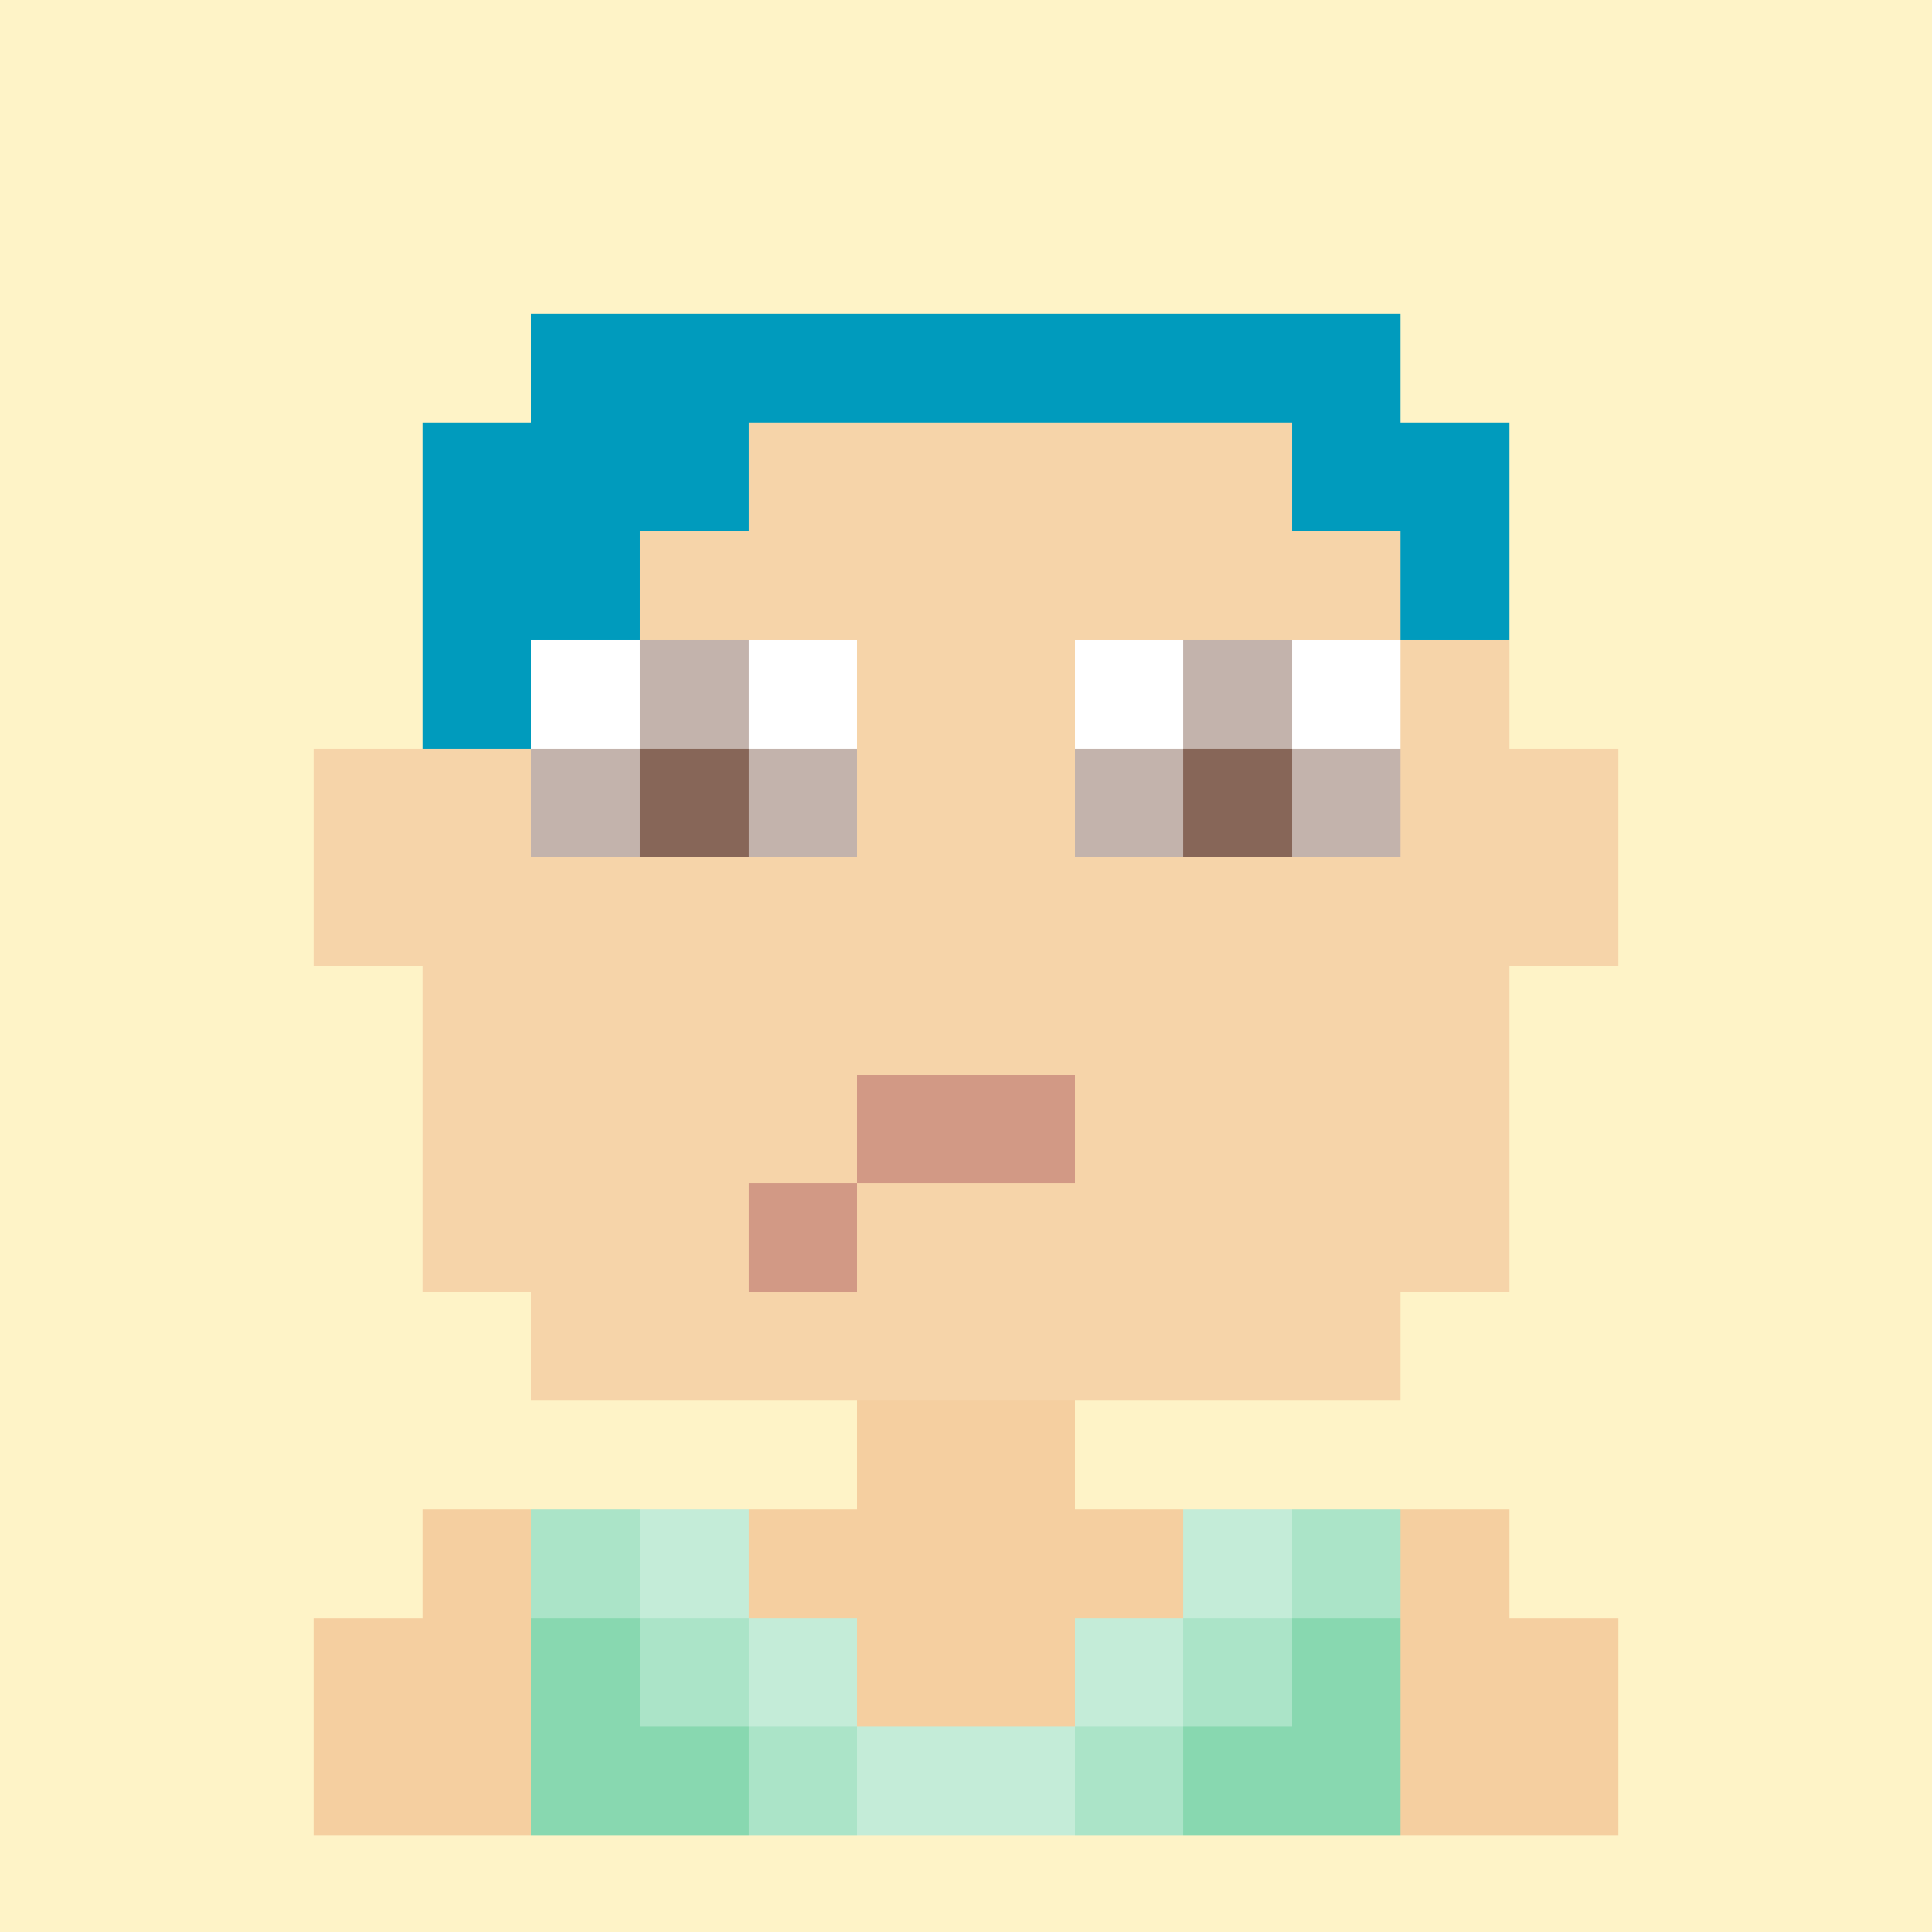
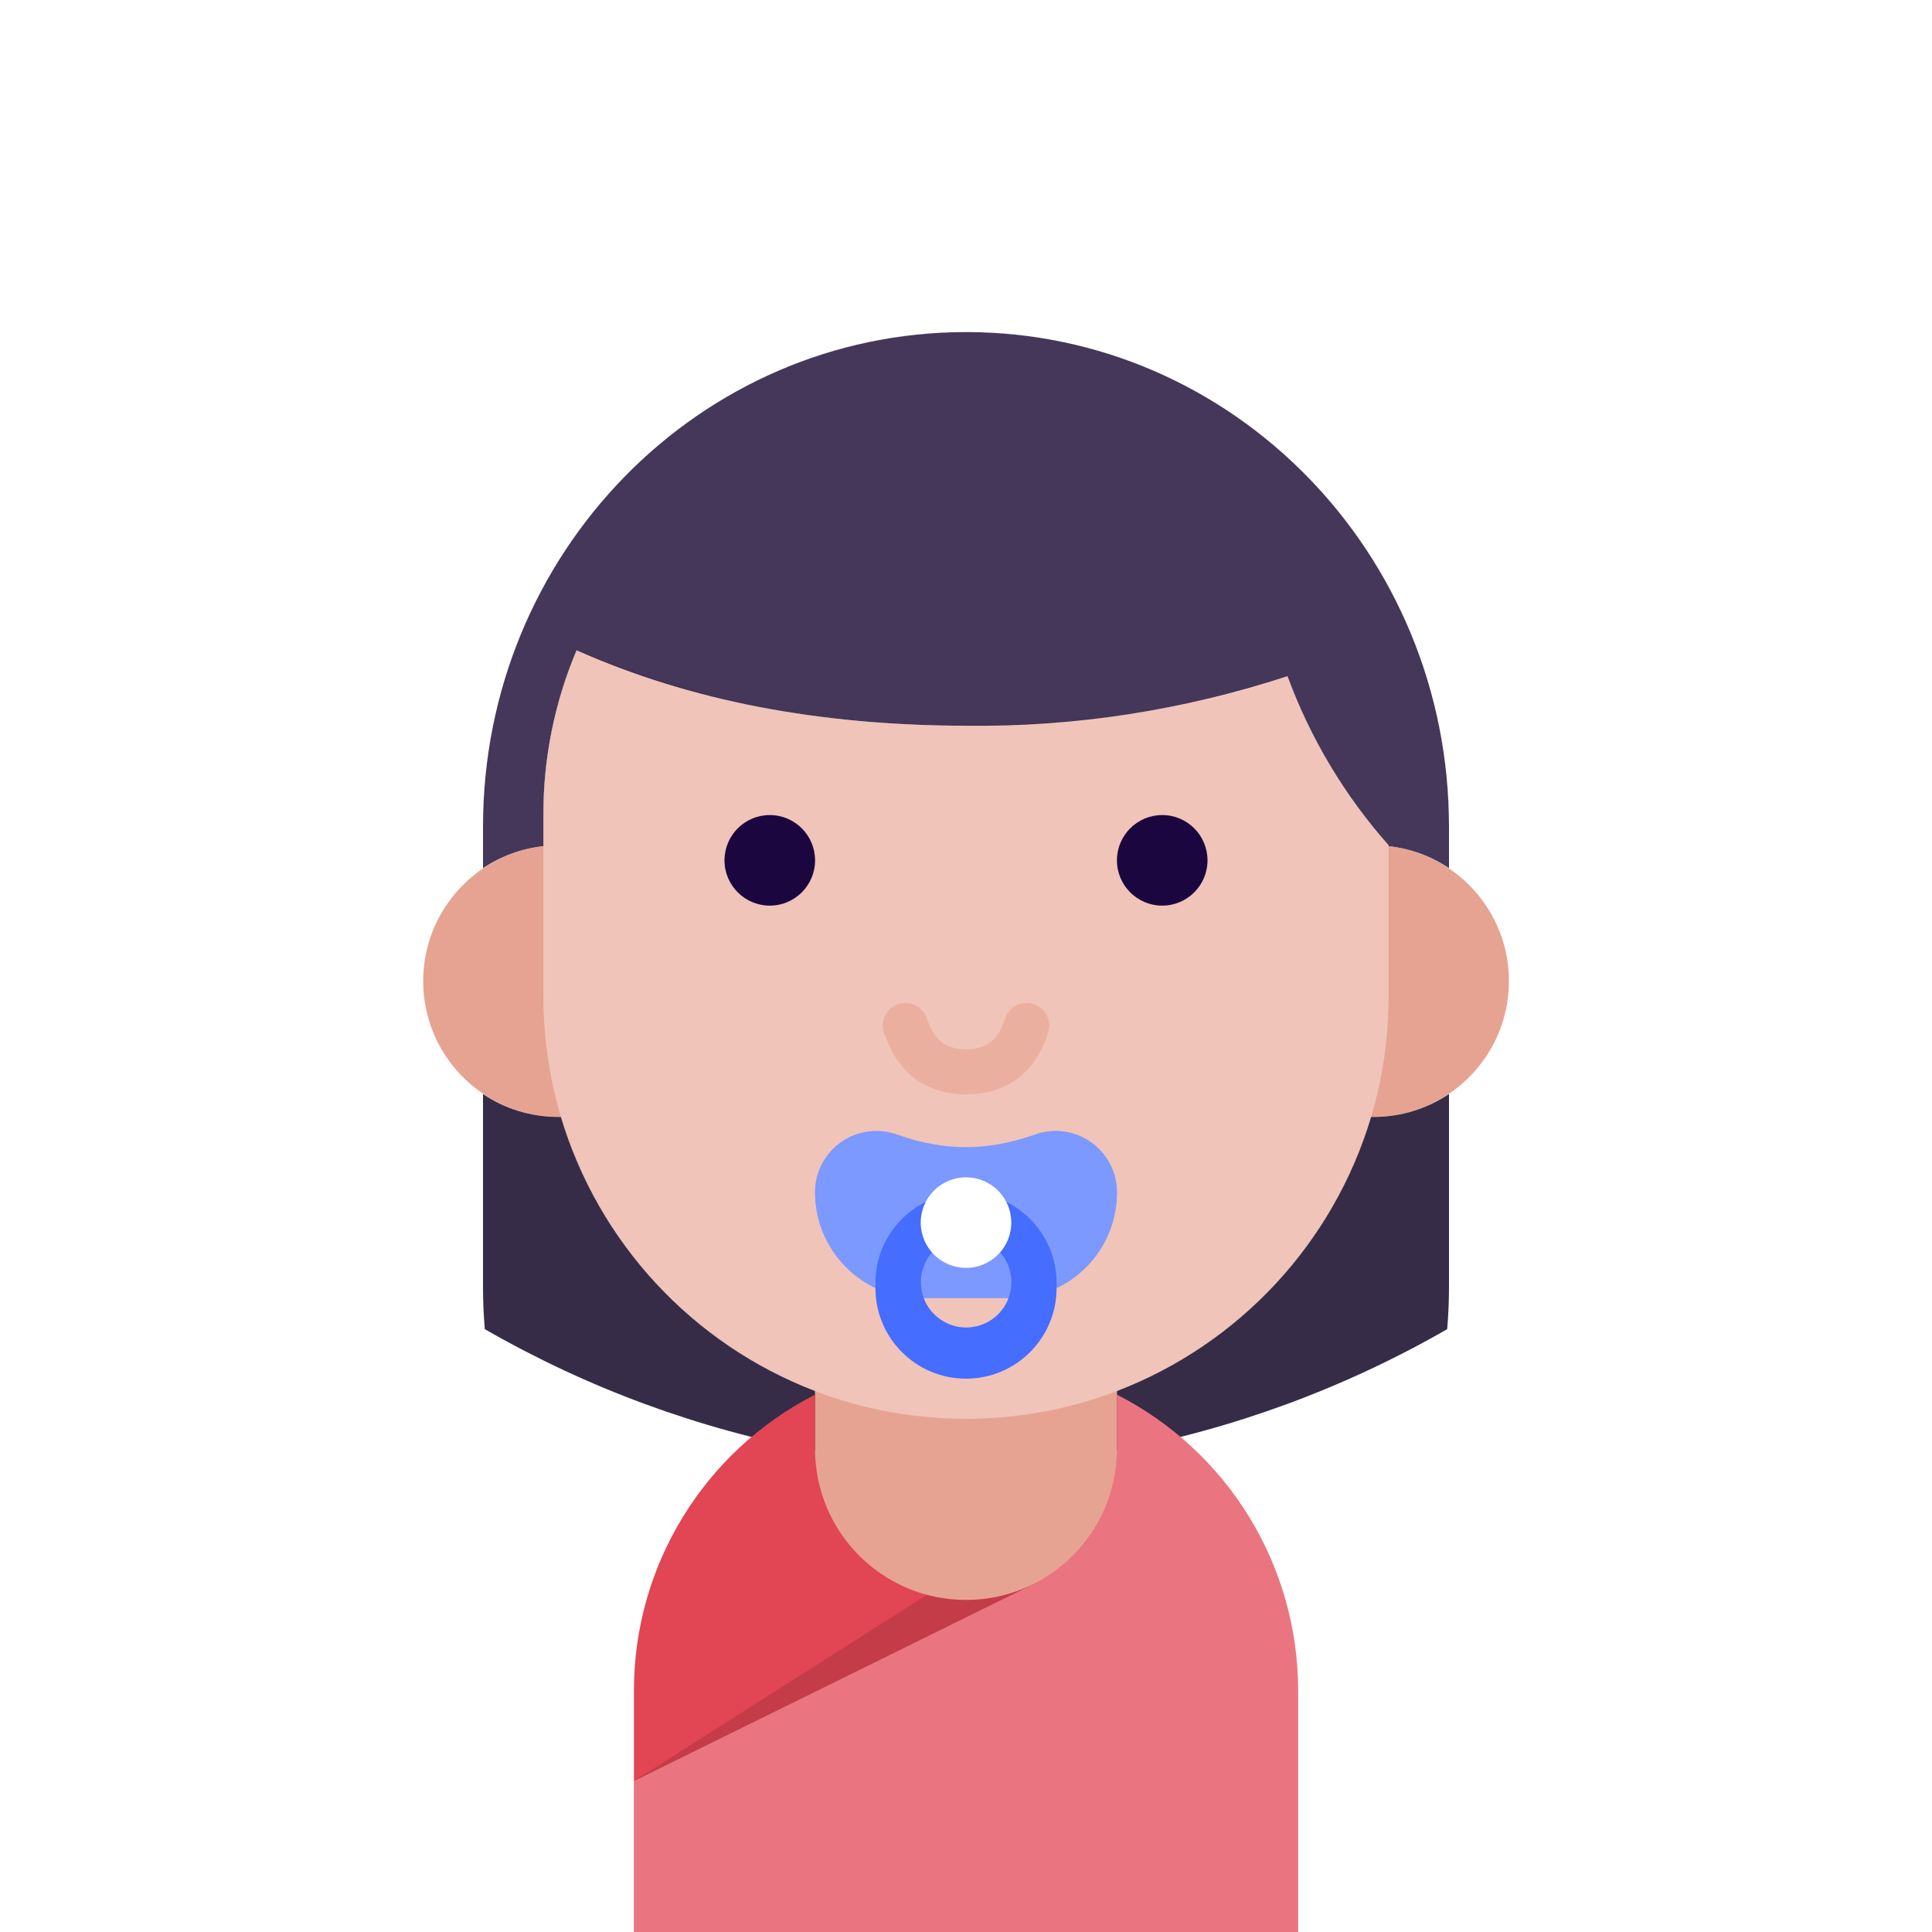
- <svg xmlns="http://www.w3.org/2000/svg" viewBox="0 0 16 16" fill="none" shape-rendering="crispEdges" width="128" height="128">
+ <svg xmlns="http://www.w3.org/2000/svg" viewBox="0 0 64 64" fill="none" shape-rendering="auto">
  <mask id="viewboxMask">
-     <rect width="16" height="16" rx="0" ry="0" x="0" y="0" fill="#fff" />
+     <rect width="64" height="64" rx="0" ry="0" x="0" y="0" fill="#fff" />
  </mask>
  <g mask="url(#viewboxMask)">
-     <rect fill="#fef3c7" width="16" height="16" x="0" y="0" />
-     <g transform="translate(0.8 0.8) scale(0.9)">
-       <path d="M4 2h8v1h1v3h1v2h-1v3h-1v1H9v1h4v1h1v2H2v-2h1v-1h4v-1H4v-1H3V8H2V6h1V3h1V2Z" fill="#f5cfa0" />
-       <path d="M4 2h8v1h1v3h1v2h-1v3h-1v1H4v-1H3V8H2V6h1V3h1V2Z" fill="#fff" fill-opacity=".1" />
-       <path d="M4 13h2v1h1v1h2v-1h1v-1h2v3H4v-3Z" fill="#88d8b0" />
-       <path fill="#fff" fill-opacity=".3" d="M10 14h1v1h-1zM11 13h1v1h-1zM9 15h1v1H9z" />
-       <path fill="#fff" fill-opacity=".5" d="M9 14h1v1H9zM10 13h1v1h-1zM8 15h1v1H8z" />
-       <path fill="#fff" fill-opacity=".3" d="M6 14H5v1h1zM5 13H4v1h1zM7 15H6v1h1z" />
-       <path fill="#fff" fill-opacity=".5" d="M7 14H6v1h1zM6 13H5v1h1zM8 15H7v1h1z" />
-       <path fill="#fff" d="M4 5h3v2H4zM9 5h3v2H9z" />
-       <path d="M11 5h-1v1H9v1h3V6h-1V5Z" fill="#876658" />
-       <path fill="#fff" fill-opacity=".5" d="M9 6h1v1H9zM10 5h1v1h-1zM11 6h1v1h-1z" />
-       <path d="M6 5H5v1H4v1h3V6H6V5Z" fill="#876658" />
-       <path fill="#fff" fill-opacity=".5" d="M4 6h1v1H4zM5 5h1v1H5zM6 6h1v1H6z" />
-       <path d="M9 9v1H7v1H6v-1h1V9h2Z" fill="#d29985" />
-       <path d="M12 2H4v1h8zM13 3h-2v1h2zM13 4h-1v1h1zM6 3H3v1h3zM5 4H3v1h2zM4 5H3v1h1z" fill="#009bbd" />
+     <rect fill="#ffffff" width="64" height="64" x="0" y="0" />
+     <path d="M37 46.08V52a5 5 0 0 1-10 0v-5.92A14.04 14.04 0 0 1 18.58 37h-.08a4.5 4.5 0 0 1-.5-8.97V27a14 14 0 1 1 28 0v1.03a4.5 4.5 0 0 1-.58 8.97A14.04 14.04 0 0 1 37 46.08Z" fill="#e7a391" />
+     <mask id="personas-a" style="mask-type:luminance" maskUnits="userSpaceOnUse" x="14" y="13" width="36" height="44">
+       <path d="M37 46.08V52a5 5 0 0 1-10 0v-5.92A14.04 14.04 0 0 1 18.58 37h-.08a4.5 4.5 0 0 1-.5-8.97V27a14 14 0 1 1 28 0v1.03a4.5 4.5 0 0 1-.58 8.97A14.04 14.04 0 0 1 37 46.08Z" fill="#fff" />
+     </mask>
+     <g mask="url(#personas-a)">
+       <path d="M32 13a14 14 0 0 1 14 14v6a14 14 0 1 1-28 0v-6a14 14 0 0 1 14-14Z" fill="#fff" style="mix-blend-mode:overlay" opacity=".36" />
    </g>
+     <g transform="translate(20 24)">
+       <path fill-rule="evenodd" clip-rule="evenodd" d="M4 4.5a1.5 1.5 0 1 0 3 0 1.5 1.5 0 0 0-3 0Zm13 0a1.5 1.5 0 1 0 3 0 1.5 1.5 0 0 0-3 0Z" fill="#1B0640" />
+     </g>
+     <g transform="translate(2 2)">
+       <path fill-rule="evenodd" clip-rule="evenodd" d="M44 26a17.63 17.63 0 0 1-3.35-5.6A32.92 32.92 0 0 1 30 22.04c-4.85 0-9.14-.83-12.9-2.5A13.95 13.95 0 0 0 16 25v1.03c-.73.08-1.42.34-2 .73v-1.38C14 16.33 21.16 9 30 9s16 7.33 16 16.38v1.38a4.47 4.47 0 0 0-2-.73V26Zm-9 20.06v-1.98A14.04 14.04 0 0 0 43.42 35h.08c.93 0 1.78-.28 2.5-.76v6.38c0 .47-.02.95-.06 1.41A34.63 34.63 0 0 1 35 46.06Zm-20.94-4.03A34.63 34.63 0 0 0 25 46.06v-1.98A14.04 14.04 0 0 1 16.58 35h-.08c-.93 0-1.79-.28-2.5-.76v6.38c0 .47.02.95.06 1.41Z" fill="#362c47" />
+       <path d="M30 9c-8.84 0-16 7.33-16 16.38v1.38c.58-.4 1.27-.65 2-.73V25c0-1.94.4-3.8 1.1-5.47a31.35 31.35 0 0 0 12.9 2.5c3.9 0 7.46-.54 10.65-1.62A17.63 17.63 0 0 0 44 26v.03c.73.08 1.42.34 2 .73v-1.38C46 16.33 38.84 9 30 9Z" fill="#fff" style="mix-blend-mode:overlay" opacity=".26" />
+     </g>
+     <g transform="translate(11 44)">
+       <path d="M32 20H10v-8a11 11 0 0 1 6-9.8V4a5 5 0 0 0 10 0V2.2a11 11 0 0 1 6 9.8v8Z" fill="#e24553" />
+       <mask id="bodySmall-a" style="mask-type:luminance" maskUnits="userSpaceOnUse" x="10" y="2" width="22" height="18">
+         <path d="M32 20H10v-8a11 11 0 0 1 6-9.8V4a5 5 0 0 0 10 0V2.2a11 11 0 0 1 6 9.8v8Z" fill="#fff" />
+       </mask>
+       <g mask="url(#bodySmall-a)">
+         <path opacity=".14" d="M20.62 8.25 22 8l1.2.5L10 15l10.62-6.75Z" fill="#000" />
+         <path d="M21 1h11v47H10V15l13.34-6.58L21 1Z" fill="#fff" style="mix-blend-mode:overlay" opacity=".26" />
+       </g>
+     </g>
+     <g transform="translate(23 36)">
+       <path fill-rule="evenodd" clip-rule="evenodd" d="M9 2c-.76 0-1.51-.14-2.27-.41A2.03 2.03 0 0 0 4 3.5c0 1.4.82 2.6 2 3.17a3 3 0 0 0 6 0 3.5 3.5 0 0 0 2-3.17 2.03 2.03 0 0 0-2.73-1.91C10.51 1.86 9.76 2 9 2ZM7.59 7h2.82A1.5 1.5 0 0 1 7.6 7Z" fill="#456DFF" />
+       <path fill-rule="evenodd" clip-rule="evenodd" d="M12 6.5v.17a3.5 3.5 0 0 0 2-3.17 2.03 2.03 0 0 0-2.73-1.91 6.61 6.61 0 0 1-4.54 0A2.03 2.03 0 0 0 4 3.5c0 1.4.82 2.6 2 3.17V6.5a3 3 0 1 1 6 0ZM7.59 7h2.82A1.5 1.5 0 1 0 7.6 7Z" fill="#fff" fill-opacity=".3" style="mix-blend-mode:lighten" />
+       <circle cx="9" cy="4.5" r="1.5" fill="#fff" />
+     </g>
+     <g transform="translate(24 28)">
+       <path d="M5.29 6.24a.75.75 0 1 1 1.42-.48c.23.7.62 1 1.3 1 .66 0 1.05-.3 1.28-1a.75.75 0 1 1 1.42.48c-.42 1.3-1.37 2.01-2.7 2.01S5.72 7.54 5.3 6.24Z" fill="#000" style="mix-blend-mode:overlay" opacity=".36" />
+     </g>
+     <g transform="translate(14 26)" />
  </g>
</svg>
